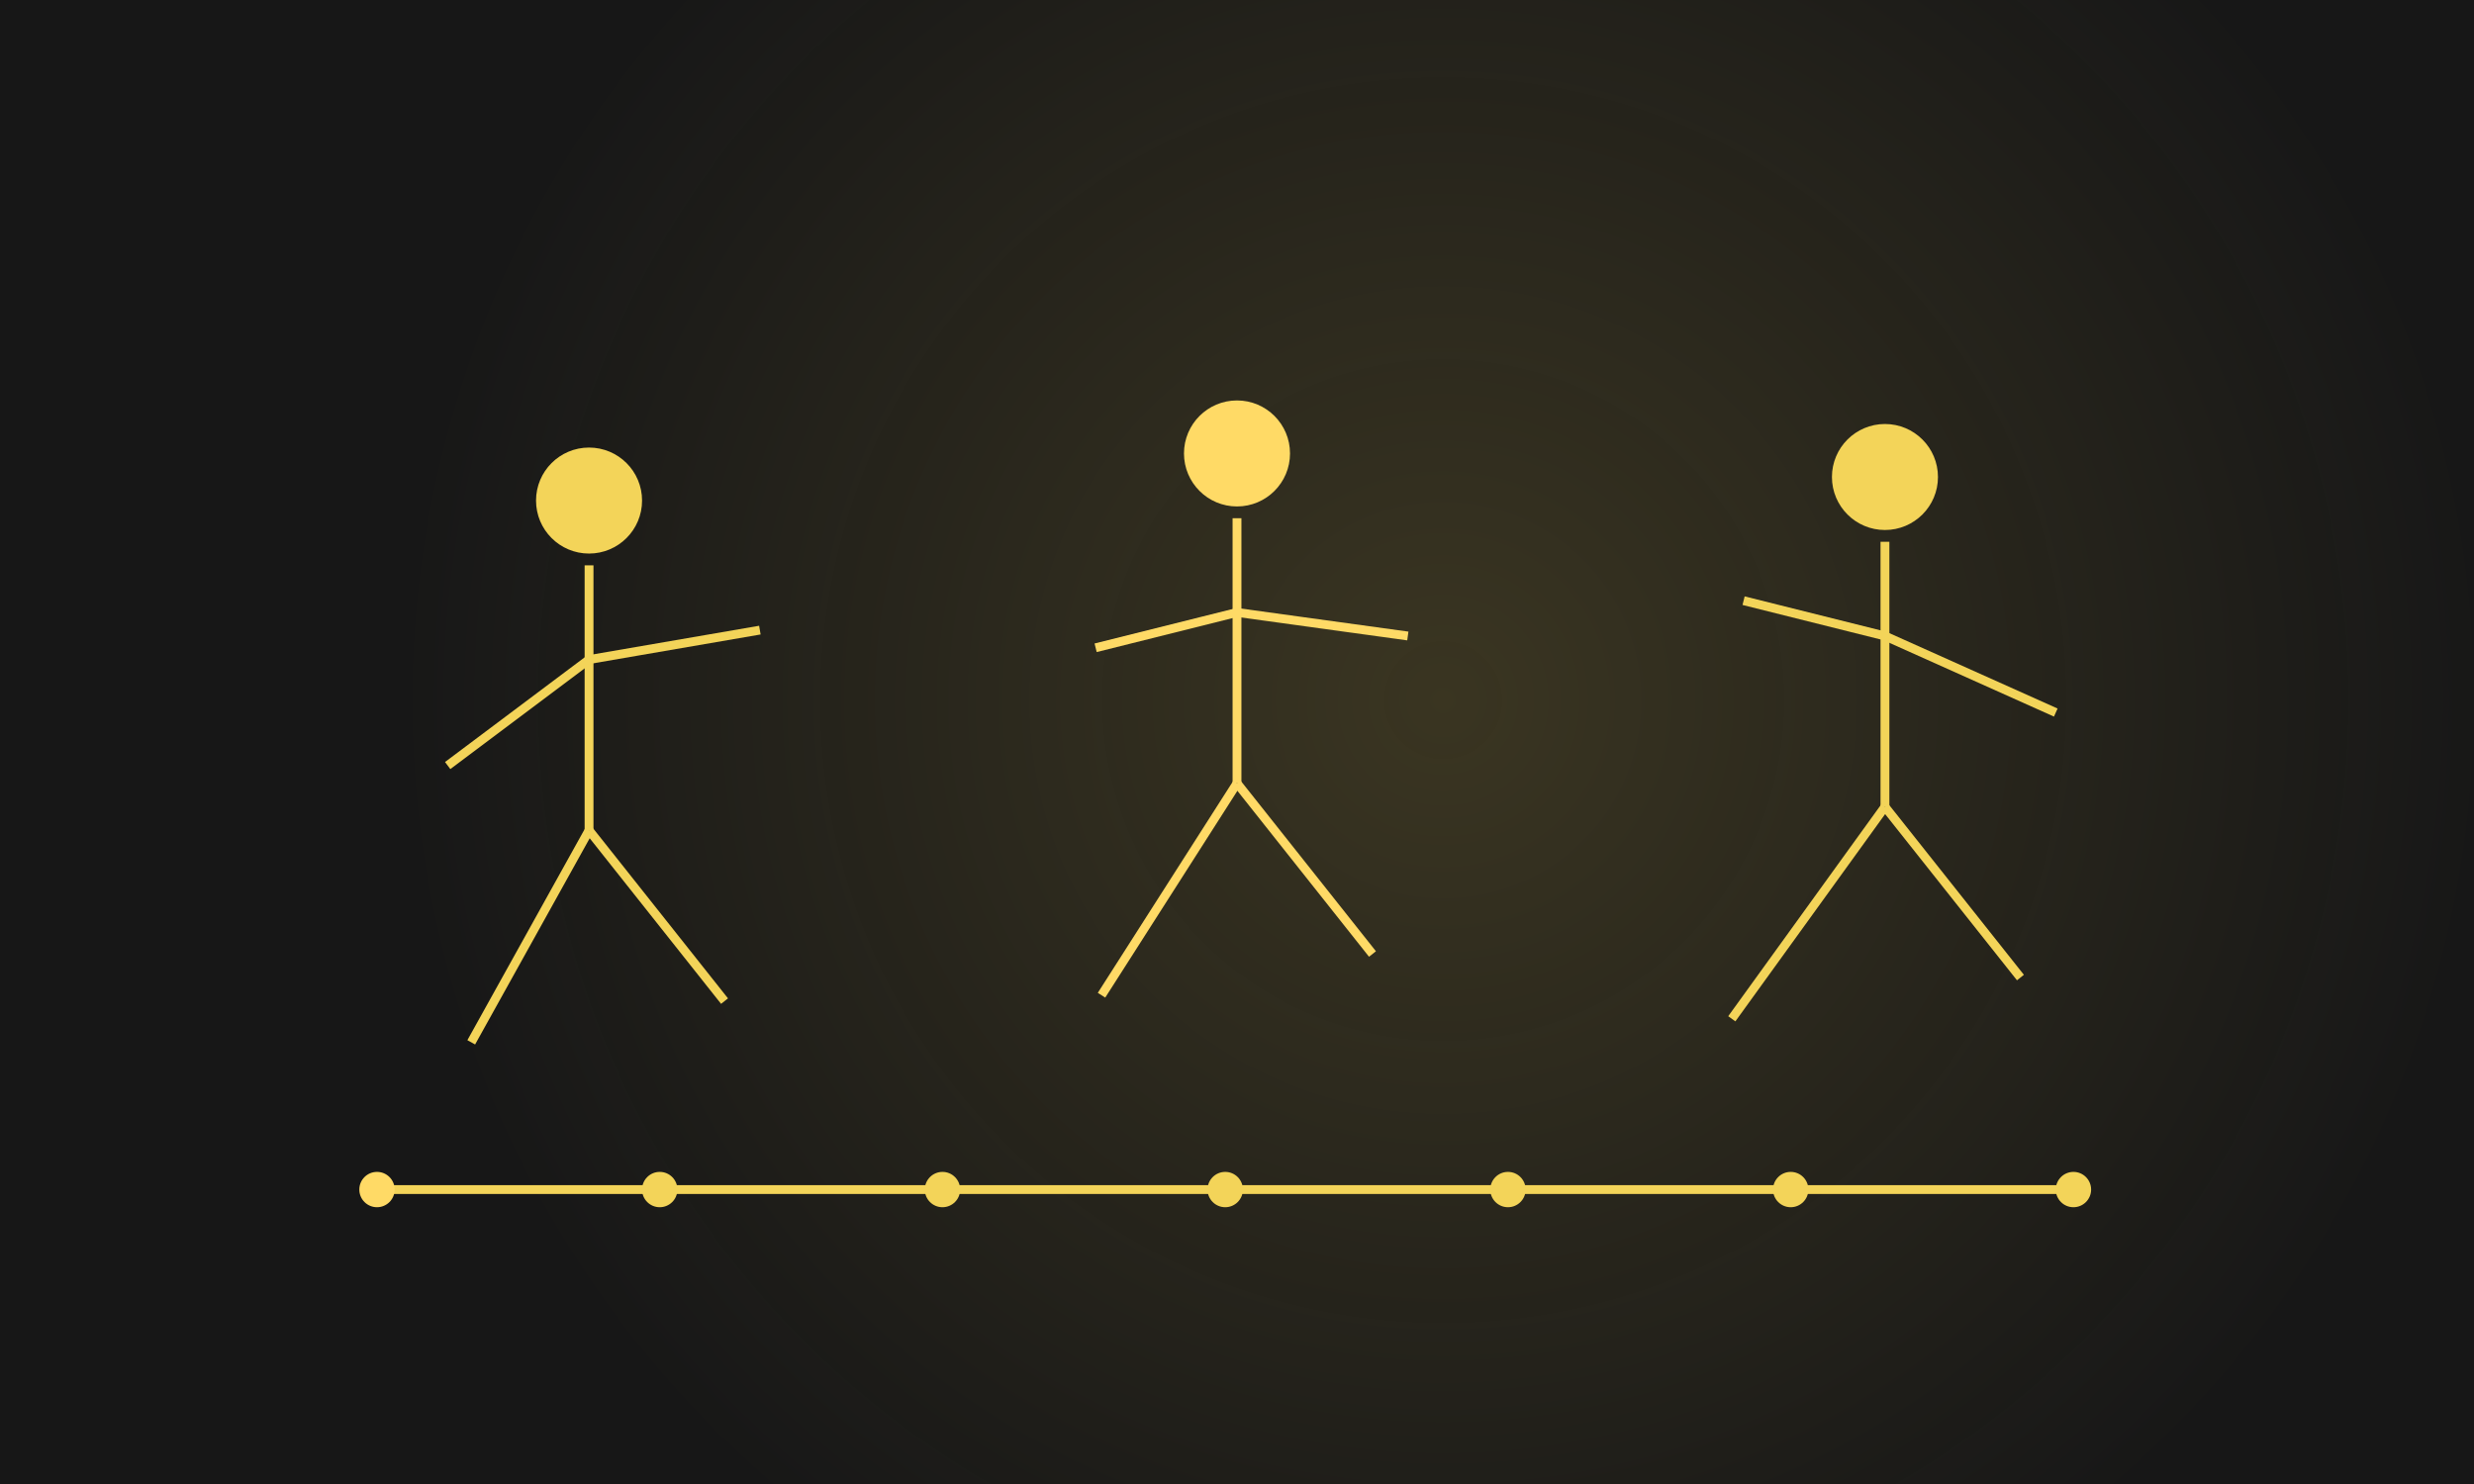
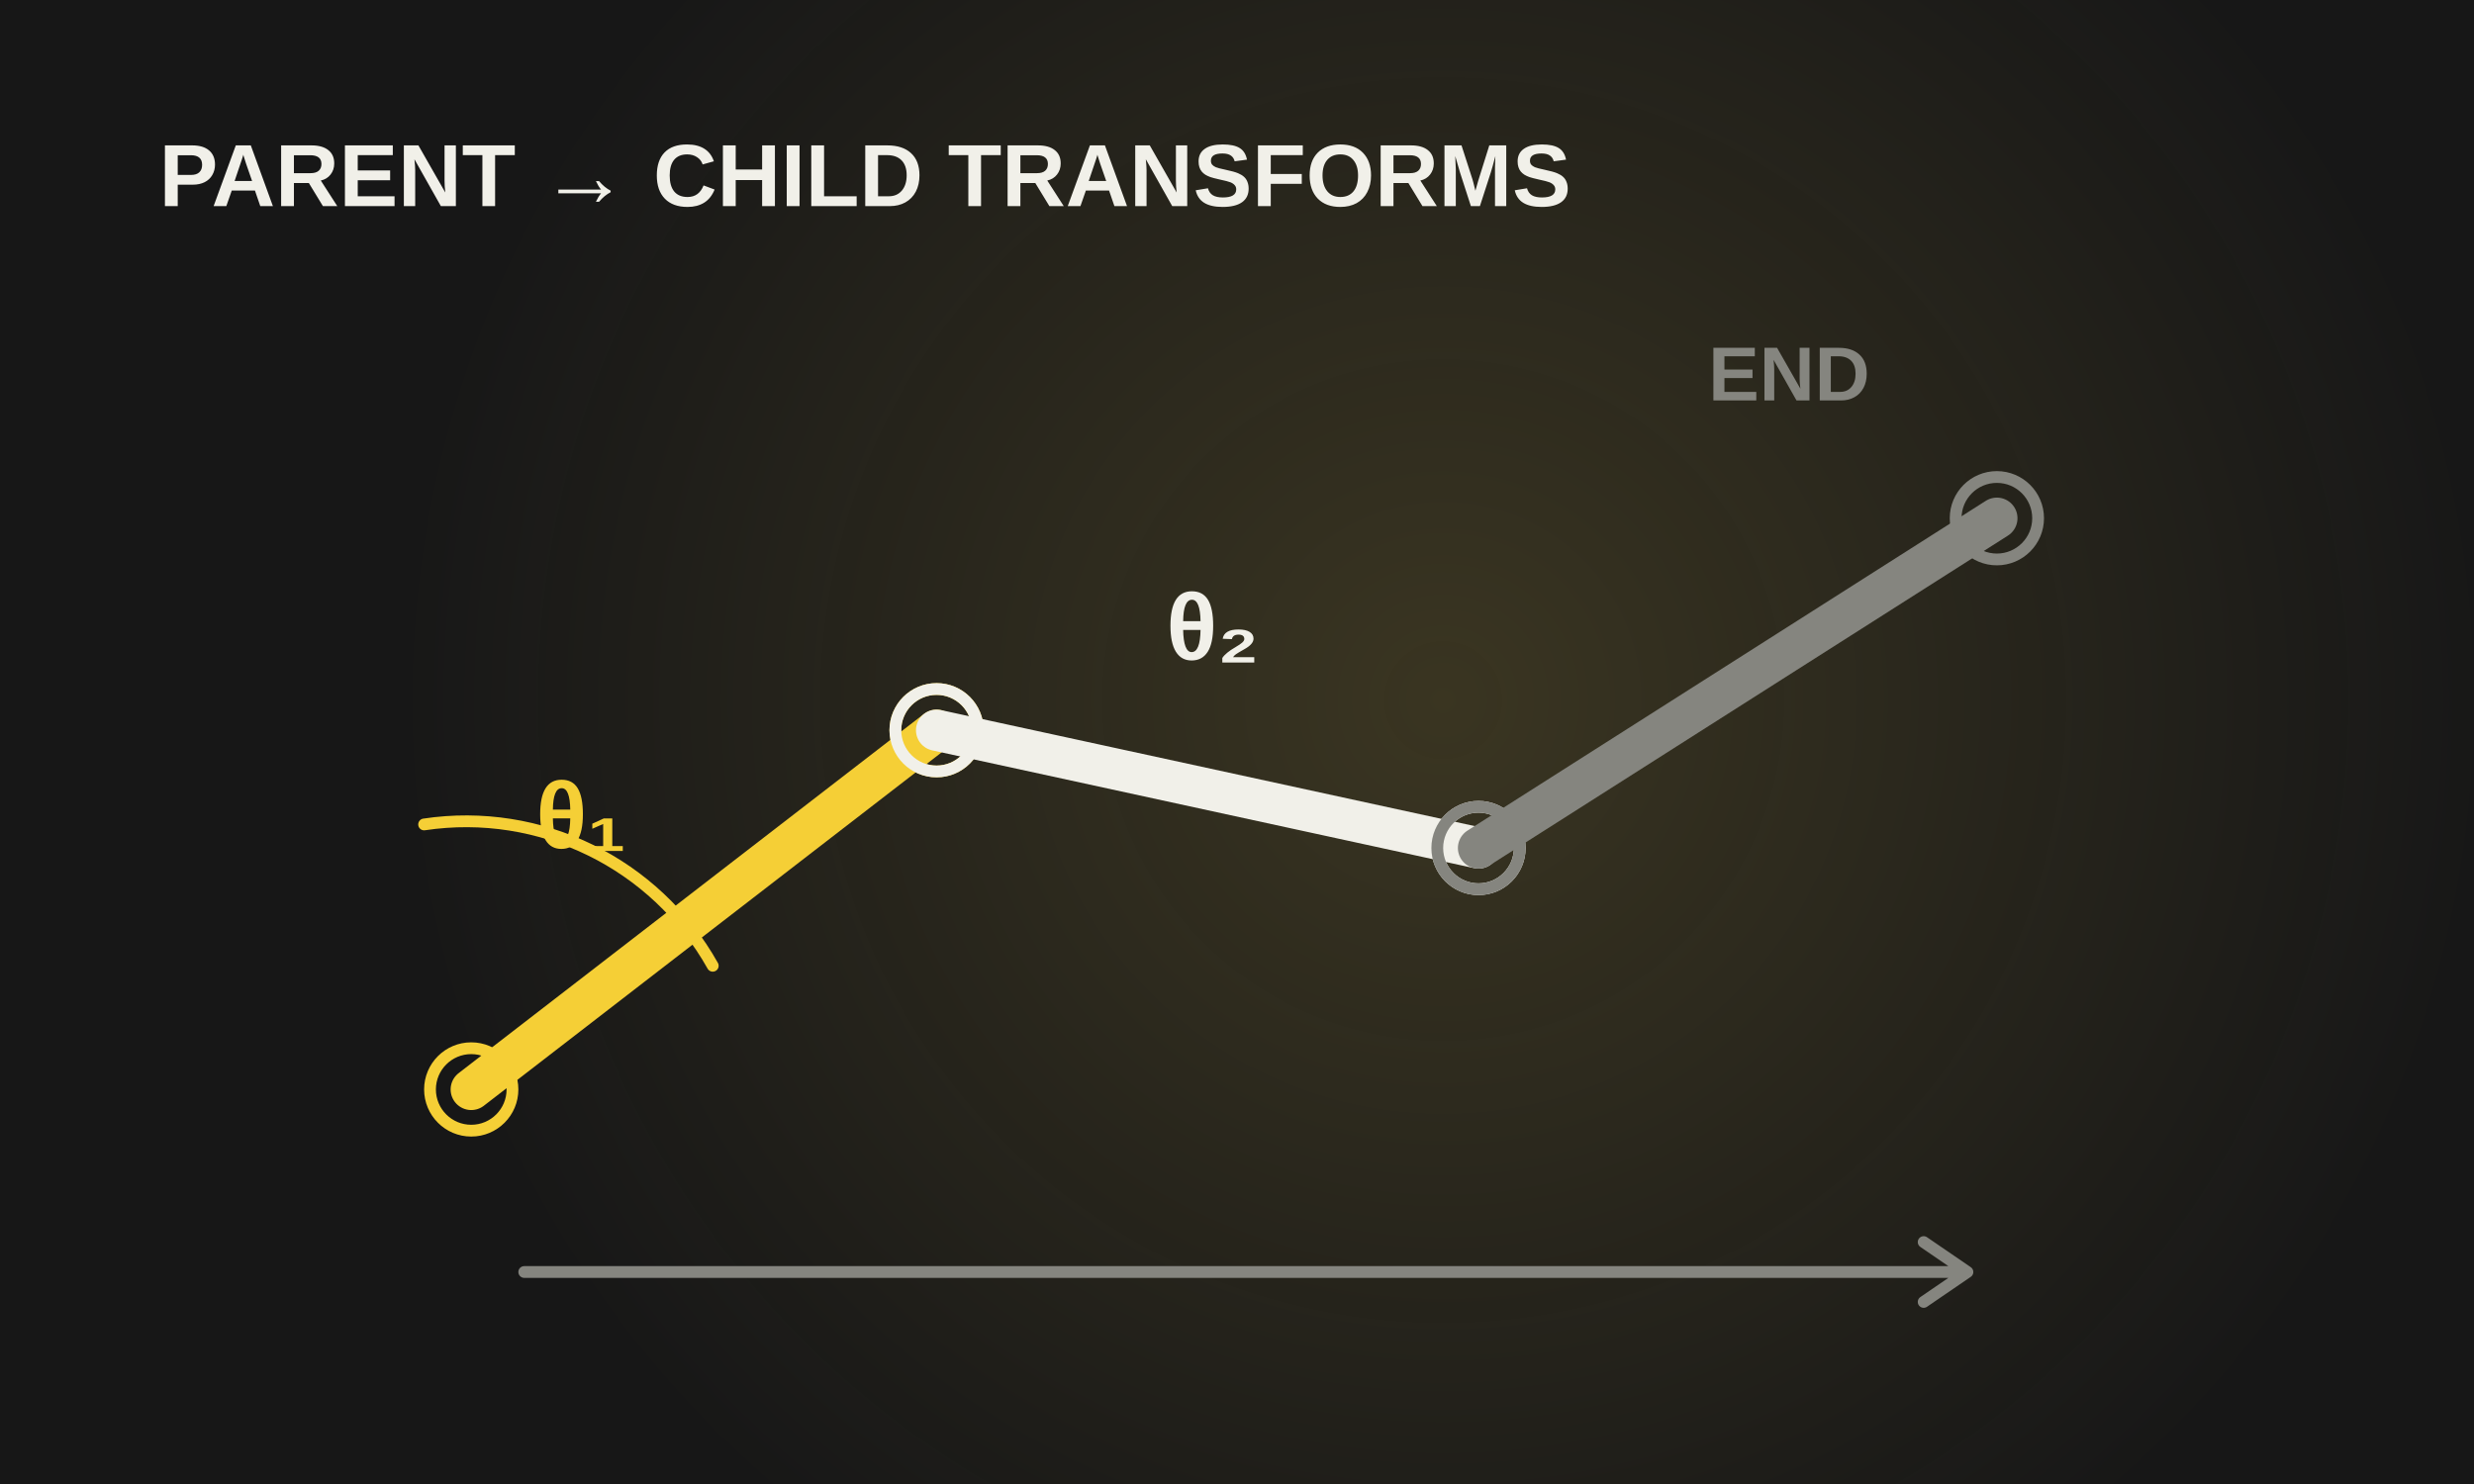
<svg xmlns="http://www.w3.org/2000/svg" class="article-cover" viewBox="0 0 420 252" role="img" aria-label="순운동학 개념 도식">
  <defs>
    <radialGradient id="cover-forward-kinematics-glow">
      <stop stop-color="hsl(48 86% 65%)" stop-opacity=".16" />
      <stop offset="1" stop-color="hsl(48 86% 65%)" stop-opacity="0" />
    </radialGradient>
    <radialGradient id="cover-forward-kinematics-orb" cx="30%" cy="24%">
      <stop stop-color="#fff7d6" />
      <stop offset=".42" stop-color="hsl(48 86% 65%)" />
      <stop offset="1" stop-color="#46390d" />
    </radialGradient>
  </defs>
  <rect width="420" height="252" fill="#171717" />
  <circle cx="245" cy="119" r="175" fill="url(#cover-forward-kinematics-glow)" />
-   <circle cx="100" cy="85" r="9" fill="hsl(48 86% 65%)" />
-   <path d="M100 96L100 141" stroke="hsl(48 86% 65%)" stroke-width="1.5" fill="none" />
-   <path d="M100 141L80 177" stroke="hsl(48 86% 65%)" stroke-width="1.5" fill="none" />
-   <path d="M100 141L123 170" stroke="hsl(48 86% 65%)" stroke-width="1.5" fill="none" />
-   <path d="M100 112L76 130" stroke="hsl(48 86% 65%)" stroke-width="1.5" fill="none" />
-   <path d="M100 112L129 107" stroke="hsl(48 86% 65%)" stroke-width="1.5" fill="none" />
-   <circle cx="210" cy="77" r="9" fill="#ffda66" />
-   <path d="M210 88L210 133" stroke="#ffda66" stroke-width="1.5" fill="none" />
-   <path d="M210 133L187 169" stroke="#ffda66" stroke-width="1.5" fill="none" />
-   <path d="M210 133L233 162" stroke="#ffda66" stroke-width="1.5" fill="none" />
-   <path d="M210 104L186 110" stroke="#ffda66" stroke-width="1.5" fill="none" />
-   <path d="M210 104L239 108" stroke="#ffda66" stroke-width="1.5" fill="none" />
-   <circle cx="320" cy="81" r="9" fill="hsl(48 86% 65%)" />
-   <path d="M320 92L320 137" stroke="hsl(48 86% 65%)" stroke-width="1.5" fill="none" />
-   <path d="M320 137L294 173" stroke="hsl(48 86% 65%)" stroke-width="1.5" fill="none" />
-   <path d="M320 137L343 166" stroke="hsl(48 86% 65%)" stroke-width="1.5" fill="none" />
-   <path d="M320 108L296 102" stroke="hsl(48 86% 65%)" stroke-width="1.5" fill="none" />
-   <path d="M320 108L349 121" stroke="hsl(48 86% 65%)" stroke-width="1.5" fill="none" />
-   <path d="M64 202L352 202" stroke="hsl(48 86% 65%)" stroke-width="1.5" fill="none" />
-   <circle cx="64" cy="202" r="3" fill="#ffda66" />
-   <circle cx="112" cy="202" r="3" fill="hsl(48 86% 65%)" />
-   <circle cx="160" cy="202" r="3" fill="hsl(48 86% 65%)" />
-   <circle cx="208" cy="202" r="3" fill="hsl(48 86% 65%)" />
-   <circle cx="256" cy="202" r="3" fill="hsl(48 86% 65%)" />
-   <circle cx="304" cy="202" r="3" fill="hsl(48 86% 65%)" />
-   <circle cx="352" cy="202" r="3" fill="hsl(48 86% 65%)" />
+   <text x="27" y="35" fill="#f1f0e9" font-family="Wanted Sans,Arial,sans-serif" font-size="15" font-weight="600">PARENT → CHILD TRANSFORMS</text>
+   <path d="M80 185L159 124" fill="none" stroke="#f5cf36" stroke-width="7" stroke-linecap="round" stroke-linejoin="round" />
+   <circle cx="80" cy="185" r="7" fill="none" stroke="#f5cf36" stroke-width="2" />
+   <circle cx="159" cy="124" r="7" fill="none" stroke="#f5cf36" stroke-width="2" />
+   <path d="M159 124L251 144" fill="none" stroke="#f1f0e9" stroke-width="7" stroke-linecap="round" stroke-linejoin="round" />
+   <circle cx="159" cy="124" r="7" fill="none" stroke="#f1f0e9" stroke-width="2" />
+   <circle cx="251" cy="144" r="7" fill="none" stroke="#f1f0e9" stroke-width="2" />
+   <path d="M251 144L339 88" fill="none" stroke="#85857f" stroke-width="7" stroke-linecap="round" stroke-linejoin="round" />
+   <circle cx="251" cy="144" r="7" fill="none" stroke="#85857f" stroke-width="2" />
+   <circle cx="339" cy="88" r="7" fill="none" stroke="#85857f" stroke-width="2" />
+   <path d="M72 140A48 48 0 0 1 121 164" fill="none" stroke="#f5cf36" stroke-width="2" stroke-linecap="round" stroke-linejoin="round" />
+   <text x="91" y="144" fill="#f5cf36" font-family="Wanted Sans,Arial,sans-serif" font-size="16" font-weight="600">θ₁</text>
+   <text x="198" y="112" fill="#f1f0e9" font-family="Wanted Sans,Arial,sans-serif" font-size="16" font-weight="600">θ₂</text>
+   <path d="M89 216L334 216M326.572 221.082L334 216L326.572 210.918" fill="none" stroke="#85857f" stroke-width="2" stroke-linecap="round" stroke-linejoin="round" />
+   <text x="290" y="68" fill="#85857f" font-family="Wanted Sans,Arial,sans-serif" font-size="13" font-weight="600">END</text>
</svg>
